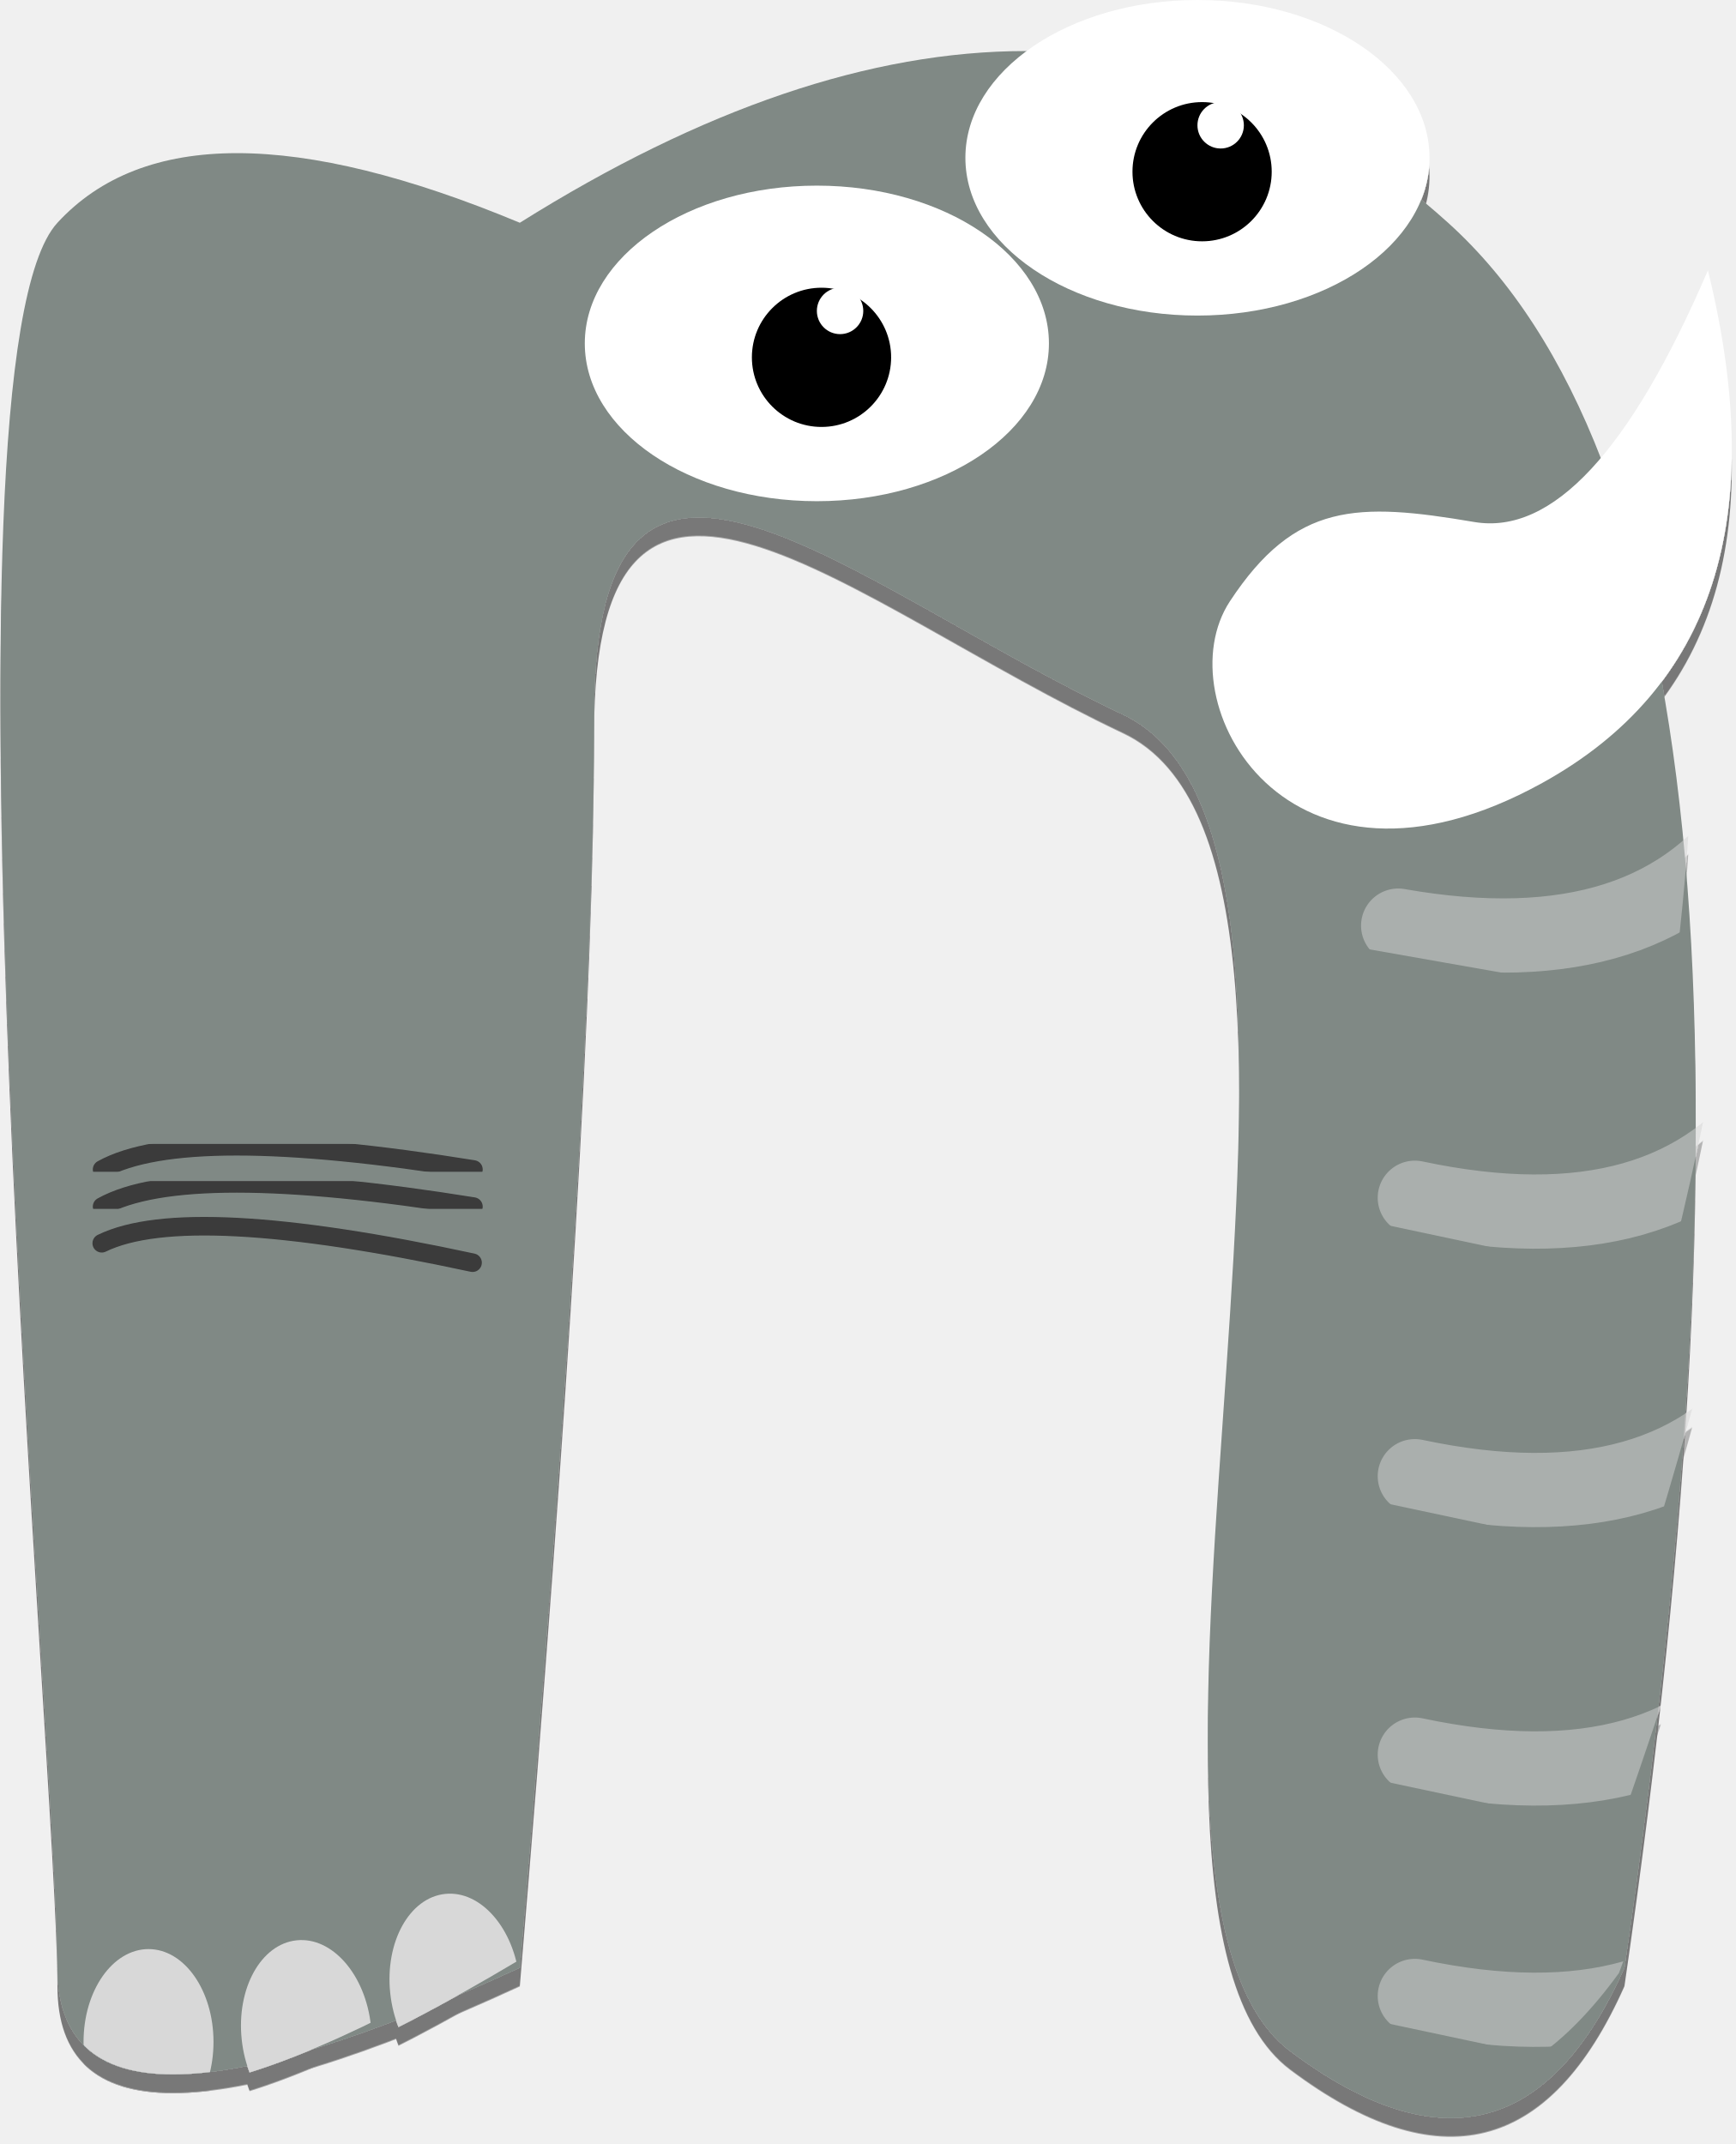
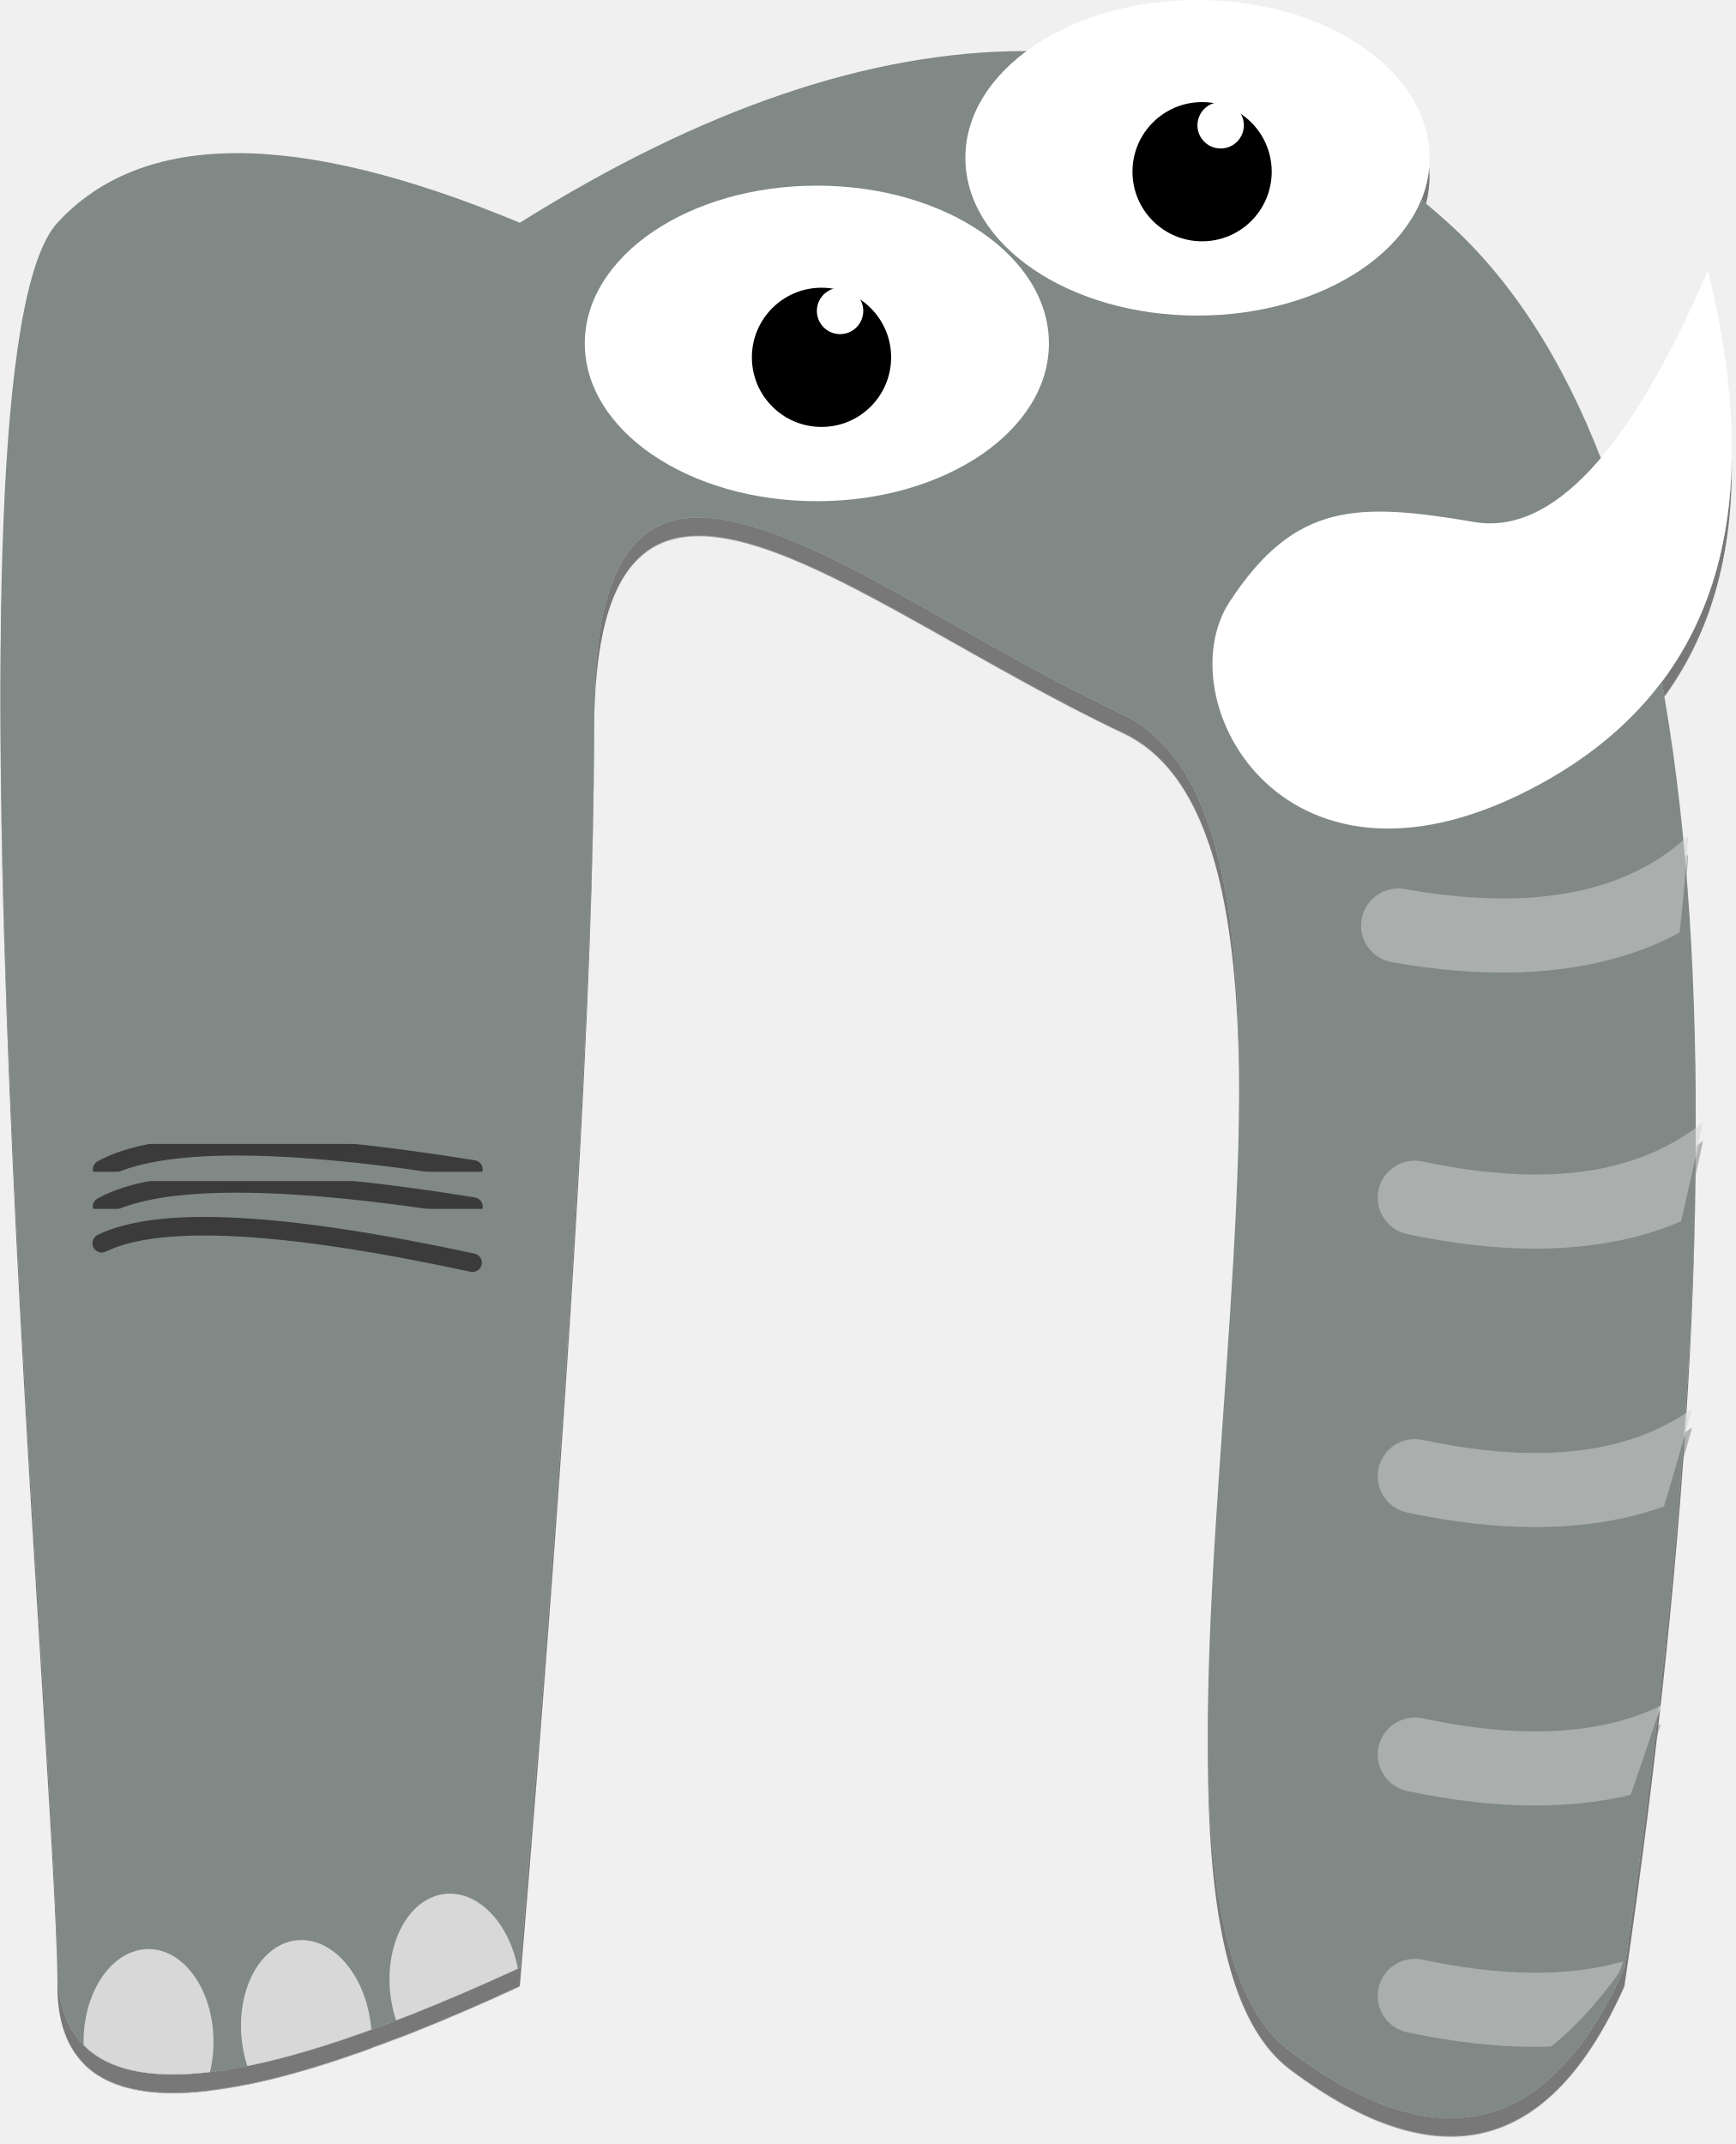
<svg xmlns="http://www.w3.org/2000/svg" xmlns:xlink="http://www.w3.org/1999/xlink" width="187px" height="231px" viewBox="0 0 187 231" version="1.1">
  <defs>
    <filter x="-0.5%" y="-0.4%" width="101.0%" height="101.7%" filterUnits="objectBoundingBox" id="filter-1">
      <feOffset dx="0" dy="2" in="SourceAlpha" result="shadowOffsetOuter1" />
      <feColorMatrix values="0 0 0 0 0   0 0 0 0 0   0 0 0 0 0  0 0 0 0.5 0" type="matrix" in="shadowOffsetOuter1" result="shadowMatrixOuter1" />
      <feMerge>
        <feMergeNode in="shadowMatrixOuter1" />
        <feMergeNode in="SourceGraphic" />
      </feMerge>
    </filter>
    <path d="M56,207 C22.792,222.333 6.188,222.333 6.188,207 C6.188,184 -7.623,34 6.188,19 C15.396,9 32,9 56,19 C95.333,-5.667 128.667,-5.667 156,19 C183.333,43.667 189.667,106.333 175,207 C167,225 155,228 139,216 C115,198 150.634,86 121,72 C91.366,58 64,32.15 64,72 C64,98.567 61.333,143.567 56,207 Z" id="path-2" />
  </defs>
  <g id="Symbols" stroke="none" stroke-width="1" fill="none" fill-rule="evenodd">
    <g id="letter/n" transform="translate(-13, -3)">
      <g id="n" filter="url(#filter-1)" transform="translate(13, 3)">
        <g id="Path-78" transform="translate(0, 5)">
          <mask id="mask-3" fill="white">
            <use xlink:href="#path-2" />
          </mask>
          <use id="Mask" fill="#808985" xlink:href="#path-2" />
-           <ellipse id="Oval" fill="#D8D8D8" mask="url(#mask-3)" cx="16" cy="215" rx="7" ry="10" />
-           <ellipse id="Oval-Copy" fill="#D8D8D8" mask="url(#mask-3)" transform="translate(33, 214) rotate(-6) translate(-33, -214) " cx="33" cy="214" rx="7" ry="10" />
-           <ellipse id="Oval-Copy-2" fill="#D8D8D8" mask="url(#mask-3)" transform="translate(49, 209) rotate(-6) translate(-49, -209) " cx="49" cy="209" rx="7" ry="10" />
+           <path d="M16,225 C12.134,225 9,220.523 9,215 C9,209.477 12.134,205 16,205 C19.866,205 23,209.477 23,215 C23,220.523 19.866,225 16,225 Z M34.045,223.945 C30.2,224.349 26.616,220.224 26.038,214.732 C25.461,209.239 28.11,204.459 31.955,204.055 C35.8,203.651 39.384,207.776 39.962,213.268 C40.539,218.761 37.89,223.541 34.045,223.945 Z M50.045,218.945 C46.2,219.349 42.616,215.224 42.038,209.732 C41.461,204.239 44.11,199.459 47.955,199.055 C51.8,198.651 55.384,202.776 55.962,208.268 C56.539,213.761 53.89,218.541 50.045,218.945 Z" id="Combined-Shape" fill="#D8D8D8" mask="url(#mask-3)" />
          <path d="M183,49 C177.667,61.667 165.667,68 147,68" stroke="#D3D3D3" stroke-width="8" opacity="0.504" stroke-linecap="round" mask="url(#mask-3)" />
-           <path d="M188,79 C182.667,91.667 170.667,98 152,98" id="Path-78-Copy" stroke="#D3D3D3" stroke-width="8" opacity="0.504" stroke-linecap="round" mask="url(#mask-3)" transform="translate(170, 88.5) rotate(10) translate(-170, -88.5) " />
-           <path d="M190,109 C184.667,121.667 172.667,128 154,128" id="Path-78-Copy-2" stroke="#D3D3D3" stroke-width="8" opacity="0.504" stroke-linecap="round" mask="url(#mask-3)" transform="translate(172, 118.5) rotate(12) translate(-172, -118.5) " />
-           <path d="M190,139 C184.667,151.667 172.667,158 154,158" id="Path-78-Copy-3" stroke="#D3D3D3" stroke-width="8" opacity="0.504" stroke-linecap="round" mask="url(#mask-3)" transform="translate(172, 148.5) rotate(12) translate(-172, -148.5) " />
-           <path d="M190,169 C184.667,181.667 172.667,188 154,188" id="Path-78-Copy-4" stroke="#D3D3D3" stroke-width="8" opacity="0.504" stroke-linecap="round" mask="url(#mask-3)" transform="translate(172, 178.5) rotate(12) translate(-172, -178.5) " />
-           <path d="M190,195 C184.667,207.667 172.667,214 154,214" id="Path-78-Copy-5" stroke="#D3D3D3" stroke-width="8" opacity="0.504" stroke-linecap="round" mask="url(#mask-3)" transform="translate(172, 204.5) rotate(12) translate(-172, -204.5) " />
+           <path d="M184.313,77.448 C185.171,75.412 187.516,74.456 189.552,75.313 C191.588,76.171 192.544,78.516 191.687,80.552 C185.659,94.868 172.146,102 152,102 C149.791,102 148,100.209 148,98 C148,95.791 149.791,94 152,94 C169.187,94 179.675,88.465 184.313,77.448 Z" id="Path-78-Copy" fill="#D3D3D3" fill-rule="nonzero" opacity="0.5" mask="url(#mask-3)" transform="translate(170.0005, 88.49948) rotate(10) translate(-170.0005, -88.49948) " />
+           <path d="M186.313,107.448 C187.171,105.412 189.516,104.456 191.552,105.313 C193.588,106.171 194.544,108.516 193.687,110.552 C187.659,124.868 174.146,132 154,132 C151.791,132 150,130.209 150,128 C150,125.791 151.791,124 154,124 C171.187,124 181.675,118.465 186.313,107.448 Z" id="Path-78-Copy-2" fill="#D3D3D3" fill-rule="nonzero" opacity="0.5" mask="url(#mask-3)" transform="translate(172.0005, 118.4995) rotate(12) translate(-172.0005, -118.4995) " />
+           <path d="M186.313,137.448 C187.171,135.412 189.516,134.456 191.552,135.313 C193.588,136.171 194.544,138.516 193.687,140.552 C187.659,154.868 174.146,162 154,162 C151.791,162 150,160.209 150,158 C150,155.791 151.791,154 154,154 C171.187,154 181.675,148.465 186.313,137.448 Z" id="Path-78-Copy-3" fill="#D3D3D3" fill-rule="nonzero" opacity="0.5" mask="url(#mask-3)" transform="translate(172.0005, 148.4995) rotate(12) translate(-172.0005, -148.4995) " />
+           <path d="M186.313,167.448 C187.171,165.412 189.516,164.456 191.552,165.313 C193.588,166.171 194.544,168.516 193.687,170.552 C187.659,184.868 174.146,192 154,192 C151.791,192 150,190.209 150,188 C150,185.791 151.791,184 154,184 C171.187,184 181.675,178.465 186.313,167.448 Z" id="Path-78-Copy-4" fill="#D3D3D3" fill-rule="nonzero" opacity="0.5" mask="url(#mask-3)" transform="translate(172.0005, 178.4995) rotate(12) translate(-172.0005, -178.4995) " />
+           <path d="M186.313,193.448 C187.171,191.412 189.516,190.456 191.552,191.313 C193.588,192.171 194.544,194.516 193.687,196.552 C187.659,210.868 174.146,218 154,218 C151.791,218 150,216.209 150,214 C150,211.791 151.791,210 154,210 C171.187,210 181.675,204.465 186.313,193.448 Z" id="Path-78-Copy-5" fill="#D3D3D3" fill-rule="nonzero" opacity="0.5" mask="url(#mask-3)" transform="translate(172.0005, 204.4995) rotate(12) translate(-172.0005, -204.4995) " />
          <path d="M11,125 C17,121.667 30.333,121.667 51,125" id="Path-2" stroke="#3A3A3A" stroke-width="2" stroke-linecap="round" mask="url(#mask-3)" />
          <path d="M11,121 C17,117.667 30.333,117.667 51,121" id="Path-2-Copy" stroke="#3A3A3A" stroke-width="2" stroke-linecap="round" mask="url(#mask-3)" />
          <path d="M11,130 C17,126.667 30.333,126.667 51,130" id="Path-2-Copy-2" stroke="#3A3A3A" stroke-width="2" stroke-linecap="round" mask="url(#mask-3)" transform="translate(31, 128.75) rotate(3) translate(-31, -128.75) " />
        </g>
        <g id="horn" transform="translate(160.5, 62) rotate(-18) translate(-160.5, -62) translate(128, 38)" fill="#FFFFFF">
          <path d="M65,0 C63,27.333 51.667,43 31,47 C2.00672812e-13,53 -5,26 5,18 C15,10 21.347,12.069 32.673,18 C40.224,21.954 51,15.954 65,0 Z" id="Mask" />
        </g>
        <g id="Group" transform="translate(104, 0)">
          <ellipse id="Oval-2" fill="#FFFFFF" cx="25" cy="17" rx="25" ry="17" />
          <circle id="Oval-3" fill="#000000" cx="25.5" cy="18.5" r="7.5" />
          <circle id="Oval-4" fill="#FFFFFF" cx="27.5" cy="13.5" r="2.5" />
        </g>
        <g id="Group-Copy" transform="translate(63, 20)">
          <ellipse id="Oval-2" fill="#FFFFFF" cx="25" cy="17" rx="25" ry="17" />
          <circle id="Oval-3" fill="#000000" cx="25.5" cy="18.5" r="7.5" />
          <circle id="Oval-4" fill="#FFFFFF" cx="27.5" cy="13.5" r="2.5" />
        </g>
      </g>
    </g>
  </g>
</svg>
